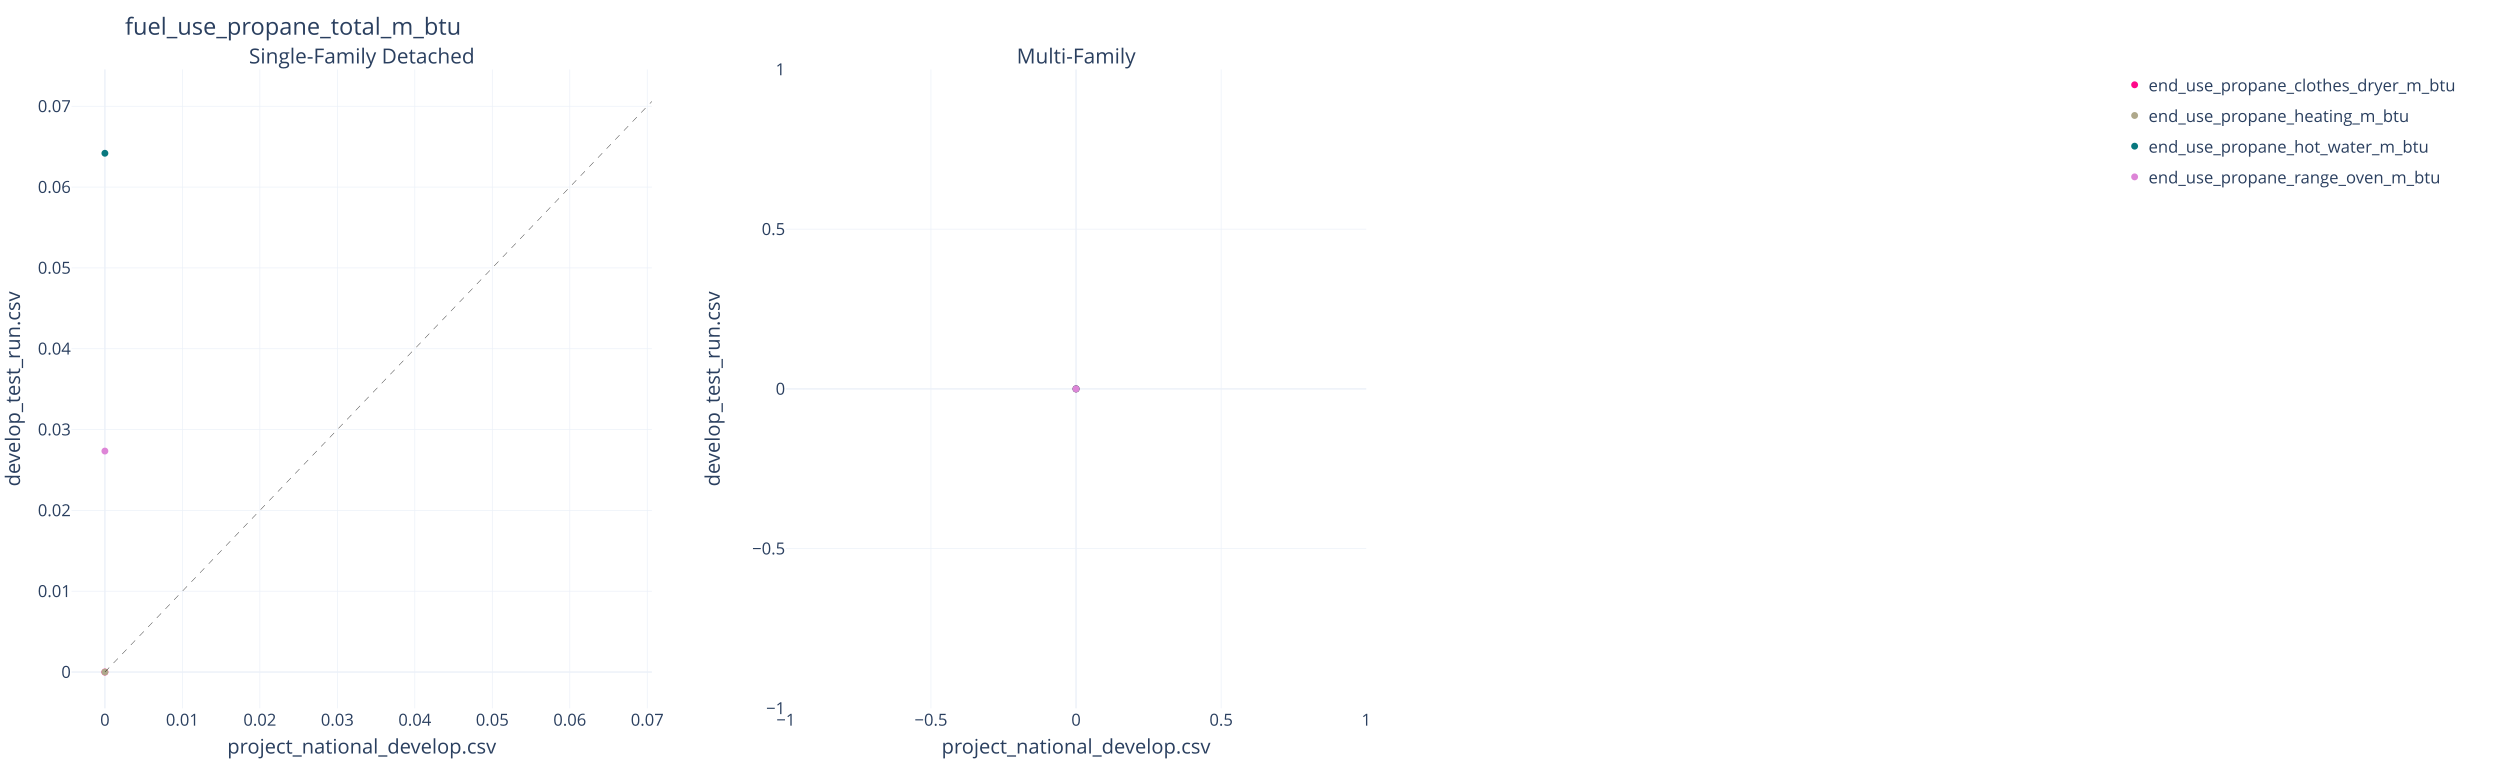
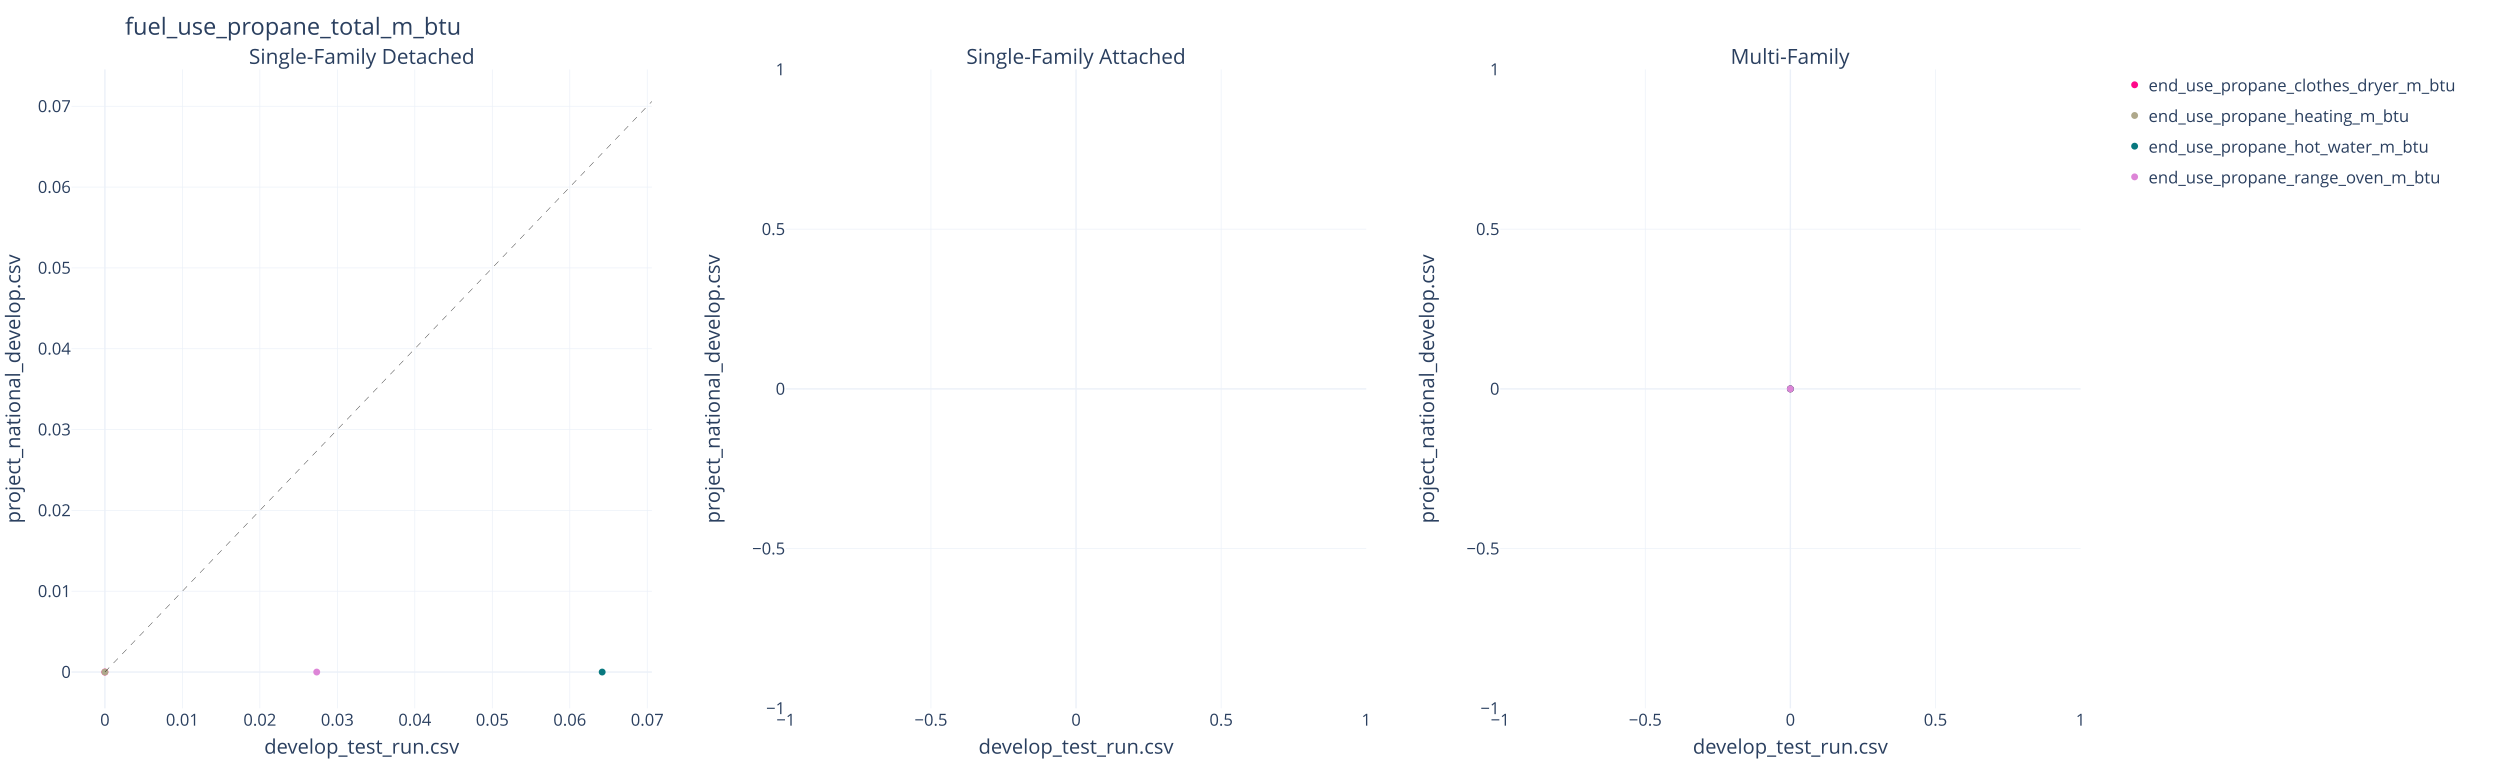
<svg xmlns="http://www.w3.org/2000/svg" class="main-svg" width="3600" height="1100" style="" viewBox="0 0 3600 1100">
  <rect x="0" y="0" width="3600" height="1100" style="fill: rgb(255, 255, 255); fill-opacity: 1;" />
-   <defs id="defs-7f7319">
+   <defs id="defs-4463ce">
    <g class="clips">
-       <clipPath id="clip7f7319xyplot" class="plotclip">
+       <clipPath id="clip4463cexyplot" class="plotclip">
        <rect width="835.756" height="920" />
      </clipPath>
-       <clipPath id="clip7f7319x2y2plot" class="plotclip">
+       <clipPath id="clip4463cex2y2plot" class="plotclip">
        <rect width="835.756" height="920" />
      </clipPath>
-       <clipPath class="axesclip" id="clip7f7319x">
+       <clipPath id="clip4463cex3y3plot" class="plotclip">
+         <rect width="835.756" height="920" />
+       </clipPath>
+       <clipPath class="axesclip" id="clip4463cex">
        <rect x="103" y="0" width="835.756" height="1100" />
      </clipPath>
-       <clipPath class="axesclip" id="clip7f7319y">
+       <clipPath class="axesclip" id="clip4463cey">
        <rect x="0" y="100" width="3600" height="920" />
      </clipPath>
-       <clipPath class="axesclip" id="clip7f7319xy">
+       <clipPath class="axesclip" id="clip4463cexy">
        <rect x="103" y="100" width="835.756" height="920" />
      </clipPath>
-       <clipPath class="axesclip" id="clip7f7319y2">
+       <clipPath class="axesclip" id="clip4463cey2">
        <rect x="0" y="100" width="3600" height="920" />
      </clipPath>
-       <clipPath class="axesclip" id="clip7f7319xy2">
+       <clipPath class="axesclip" id="clip4463cexy2">
        <rect x="103" y="100" width="835.756" height="920" />
      </clipPath>
-       <clipPath class="axesclip" id="clip7f7319x2">
+       <clipPath class="axesclip" id="clip4463cey3">
+         <rect x="0" y="100" width="3600" height="920" />
+       </clipPath>
+       <clipPath class="axesclip" id="clip4463cexy3">
+         <rect x="103" y="100" width="835.756" height="920" />
+       </clipPath>
+       <clipPath class="axesclip" id="clip4463cex2">
        <rect x="1131.622" y="0" width="835.756" height="1100" />
      </clipPath>
-       <clipPath class="axesclip" id="clip7f7319x2y">
+       <clipPath class="axesclip" id="clip4463cex2y">
        <rect x="1131.622" y="100" width="835.756" height="920" />
      </clipPath>
-       <clipPath class="axesclip" id="clip7f7319x2y2">
+       <clipPath class="axesclip" id="clip4463cex2y2">
        <rect x="1131.622" y="100" width="835.756" height="920" />
+       </clipPath>
+       <clipPath class="axesclip" id="clip4463cex2y3">
+         <rect x="1131.622" y="100" width="835.756" height="920" />
+       </clipPath>
+       <clipPath class="axesclip" id="clip4463cex3">
+         <rect x="2160.244" y="0" width="835.756" height="1100" />
+       </clipPath>
+       <clipPath class="axesclip" id="clip4463cex3y">
+         <rect x="2160.244" y="100" width="835.756" height="920" />
+       </clipPath>
+       <clipPath class="axesclip" id="clip4463cex3y2">
+         <rect x="2160.244" y="100" width="835.756" height="920" />
+       </clipPath>
+       <clipPath class="axesclip" id="clip4463cex3y3">
+         <rect x="2160.244" y="100" width="835.756" height="920" />
      </clipPath>
    </g>
    <g class="gradients" />
  </defs>
  <g class="bglayer" />
  <g class="layer-below">
    <g class="imagelayer" />
    <g class="shapelayer" />
  </g>
  <g class="cartesianlayer">
    <g class="subplot xy">
      <g class="layer-subplot">
        <g class="shapelayer" />
        <g class="imagelayer" />
      </g>
      <g class="gridlayer">
        <g class="x">
          <path class="xgrid crisp" transform="translate(262.61,0)" d="M0,100v920" style="stroke: rgb(235, 240, 248); stroke-opacity: 1; stroke-width: 1px;" />
          <path class="xgrid crisp" transform="translate(374.18,0)" d="M0,100v920" style="stroke: rgb(235, 240, 248); stroke-opacity: 1; stroke-width: 1px;" />
          <path class="xgrid crisp" transform="translate(485.76,0)" d="M0,100v920" style="stroke: rgb(235, 240, 248); stroke-opacity: 1; stroke-width: 1px;" />
          <path class="xgrid crisp" transform="translate(597.33,0)" d="M0,100v920" style="stroke: rgb(235, 240, 248); stroke-opacity: 1; stroke-width: 1px;" />
          <path class="xgrid crisp" transform="translate(708.9,0)" d="M0,100v920" style="stroke: rgb(235, 240, 248); stroke-opacity: 1; stroke-width: 1px;" />
          <path class="xgrid crisp" transform="translate(820.48,0)" d="M0,100v920" style="stroke: rgb(235, 240, 248); stroke-opacity: 1; stroke-width: 1px;" />
          <path class="xgrid crisp" transform="translate(932.05,0)" d="M0,100v920" style="stroke: rgb(235, 240, 248); stroke-opacity: 1; stroke-width: 1px;" />
        </g>
        <g class="y">
          <path class="ygrid crisp" transform="translate(0,851.36)" d="M103,0h835.756" style="stroke: rgb(235, 240, 248); stroke-opacity: 1; stroke-width: 1px;" />
          <path class="ygrid crisp" transform="translate(0,734.96)" d="M103,0h835.756" style="stroke: rgb(235, 240, 248); stroke-opacity: 1; stroke-width: 1px;" />
          <path class="ygrid crisp" transform="translate(0,618.57)" d="M103,0h835.756" style="stroke: rgb(235, 240, 248); stroke-opacity: 1; stroke-width: 1px;" />
          <path class="ygrid crisp" transform="translate(0,502.18)" d="M103,0h835.756" style="stroke: rgb(235, 240, 248); stroke-opacity: 1; stroke-width: 1px;" />
          <path class="ygrid crisp" transform="translate(0,385.78)" d="M103,0h835.756" style="stroke: rgb(235, 240, 248); stroke-opacity: 1; stroke-width: 1px;" />
          <path class="ygrid crisp" transform="translate(0,269.39)" d="M103,0h835.756" style="stroke: rgb(235, 240, 248); stroke-opacity: 1; stroke-width: 1px;" />
          <path class="ygrid crisp" transform="translate(0,153)" d="M103,0h835.756" style="stroke: rgb(235, 240, 248); stroke-opacity: 1; stroke-width: 1px;" />
        </g>
      </g>
      <g class="zerolinelayer">
        <path class="xzl zl crisp" transform="translate(151.04,0)" d="M0,100v920" style="stroke: rgb(235, 240, 248); stroke-opacity: 1; stroke-width: 2px;" />
        <path class="yzl zl crisp" transform="translate(0,967.75)" d="M103,0h835.756" style="stroke: rgb(235, 240, 248); stroke-opacity: 1; stroke-width: 2px;" />
      </g>
      <path class="xlines-below" />
      <path class="ylines-below" />
      <g class="overlines-below" />
      <g class="xaxislayer-below" />
      <g class="yaxislayer-below" />
      <g class="overaxes-below" />
-       <g class="plot" transform="translate(103,100)" clip-path="url('#clip7f7319xyplot')">
+       <g class="plot" transform="translate(103,100)" clip-path="url('#clip4463cexyplot')">
        <g class="scatterlayer mlayer">
-           <g class="trace scatter trace7aa1fe" style="stroke-miterlimit: 2; opacity: 1;">
+           <g class="trace scatter traceba00d7" style="stroke-miterlimit: 2; opacity: 1;">
            <g class="fills" />
            <g class="errorbars" />
            <g class="lines" />
            <g class="points">
              <path class="point" transform="translate(48.04,867.75)" d="M5,0A5,5 0 1,1 0,-5A5,5 0 0,1 5,0Z" style="opacity: 1; stroke-width: 0px; fill: rgb(255, 7, 137); fill-opacity: 1;" />
            </g>
            <g class="text" />
          </g>
-           <g class="trace scatter trace9d2202" style="stroke-miterlimit: 2; opacity: 1;">
+           <g class="trace scatter tracefcd43c" style="stroke-miterlimit: 2; opacity: 1;">
            <g class="fills" />
            <g class="errorbars" />
            <g class="lines" />
            <g class="points">
              <path class="point" transform="translate(48.04,867.75)" d="M5,0A5,5 0 1,1 0,-5A5,5 0 0,1 5,0Z" style="opacity: 1; stroke-width: 0px; fill: rgb(175, 168, 139); fill-opacity: 1;" />
            </g>
            <g class="text" />
          </g>
-           <g class="trace scatter trace561b6c" style="stroke-miterlimit: 2; opacity: 1;">
-             <g class="fills" />
-             <g class="errorbars" />
-             <g class="lines" />
-             <g class="points">
-               <path class="point" transform="translate(48.04,120.7)" d="M5,0A5,5 0 1,1 0,-5A5,5 0 0,1 5,0Z" style="opacity: 1; stroke-width: 0px; fill: rgb(8, 120, 127); fill-opacity: 1;" />
-             </g>
-             <g class="text" />
-           </g>
-           <g class="trace scatter traceec2bbd" style="stroke-miterlimit: 2; opacity: 1;">
-             <g class="fills" />
-             <g class="errorbars" />
-             <g class="lines" />
-             <g class="points">
-               <path class="point" transform="translate(48.04,549.53)" d="M5,0A5,5 0 1,1 0,-5A5,5 0 0,1 5,0Z" style="opacity: 1; stroke-width: 0px; fill: rgb(221, 133, 215); fill-opacity: 1;" />
-             </g>
-             <g class="text" />
-           </g>
-           <g class="trace scatter tracef47db6" style="stroke-miterlimit: 2; opacity: 1;">
+           <g class="trace scatter trace61f56a" style="stroke-miterlimit: 2; opacity: 1;">
+             <g class="fills" />
+             <g class="errorbars" />
+             <g class="lines" />
+             <g class="points">
+               <path class="point" transform="translate(764.14,867.75)" d="M5,0A5,5 0 1,1 0,-5A5,5 0 0,1 5,0Z" style="opacity: 1; stroke-width: 0px; fill: rgb(8, 120, 127); fill-opacity: 1;" />
+             </g>
+             <g class="text" />
+           </g>
+           <g class="trace scatter trace7282f2" style="stroke-miterlimit: 2; opacity: 1;">
+             <g class="fills" />
+             <g class="errorbars" />
+             <g class="lines" />
+             <g class="points">
+               <path class="point" transform="translate(353.08,867.75)" d="M5,0A5,5 0 1,1 0,-5A5,5 0 0,1 5,0Z" style="opacity: 1; stroke-width: 0px; fill: rgb(221, 133, 215); fill-opacity: 1;" />
+             </g>
+             <g class="text" />
+           </g>
+           <g class="trace scatter traced10e04" style="stroke-miterlimit: 2; opacity: 1;">
            <g class="fills" />
            <g class="errorbars" />
            <g class="lines">
              <path class="js-line" d="M48.04,867.75L835.76,46" style="vector-effect: non-scaling-stroke; fill: none; stroke: rgb(0, 0, 0); stroke-opacity: 1; stroke-width: 0.5px; opacity: 1; stroke-dasharray: 9px, 9px;" />
            </g>
            <g class="points" />
            <g class="text" />
          </g>
        </g>
      </g>
      <g class="overplot" />
      <path class="xlines-above crisp" style="fill: none;" d="M0,0" />
      <path class="ylines-above crisp" style="fill: none;" d="M0,0" />
      <g class="overlines-above" />
      <g class="xaxislayer-above">
        <g class="xtick">
          <text text-anchor="middle" x="0" y="1045" transform="translate(151.04,0)" style="font-family: 'Open Sans', verdana, arial, sans-serif; font-size: 24px; fill: rgb(42, 63, 95); fill-opacity: 1; white-space: pre;">0</text>
        </g>
        <g class="xtick">
          <text text-anchor="middle" x="0" y="1045" transform="translate(262.61,0)" style="font-family: 'Open Sans', verdana, arial, sans-serif; font-size: 24px; fill: rgb(42, 63, 95); fill-opacity: 1; white-space: pre;">0.01</text>
        </g>
        <g class="xtick">
          <text text-anchor="middle" x="0" y="1045" transform="translate(374.18,0)" style="font-family: 'Open Sans', verdana, arial, sans-serif; font-size: 24px; fill: rgb(42, 63, 95); fill-opacity: 1; white-space: pre;">0.02</text>
        </g>
        <g class="xtick">
          <text text-anchor="middle" x="0" y="1045" transform="translate(485.76,0)" style="font-family: 'Open Sans', verdana, arial, sans-serif; font-size: 24px; fill: rgb(42, 63, 95); fill-opacity: 1; white-space: pre;">0.03</text>
        </g>
        <g class="xtick">
          <text text-anchor="middle" x="0" y="1045" transform="translate(597.33,0)" style="font-family: 'Open Sans', verdana, arial, sans-serif; font-size: 24px; fill: rgb(42, 63, 95); fill-opacity: 1; white-space: pre;">0.04</text>
        </g>
        <g class="xtick">
          <text text-anchor="middle" x="0" y="1045" transform="translate(708.9,0)" style="font-family: 'Open Sans', verdana, arial, sans-serif; font-size: 24px; fill: rgb(42, 63, 95); fill-opacity: 1; white-space: pre;">0.05</text>
        </g>
        <g class="xtick">
          <text text-anchor="middle" x="0" y="1045" transform="translate(820.48,0)" style="font-family: 'Open Sans', verdana, arial, sans-serif; font-size: 24px; fill: rgb(42, 63, 95); fill-opacity: 1; white-space: pre;">0.06</text>
        </g>
        <g class="xtick">
          <text text-anchor="middle" x="0" y="1045" transform="translate(932.05,0)" style="font-family: 'Open Sans', verdana, arial, sans-serif; font-size: 24px; fill: rgb(42, 63, 95); fill-opacity: 1; white-space: pre;">0.07</text>
        </g>
      </g>
      <g class="yaxislayer-above">
        <g class="ytick">
          <text text-anchor="end" x="102" y="8.4" transform="translate(0,967.75)" style="font-family: 'Open Sans', verdana, arial, sans-serif; font-size: 24px; fill: rgb(42, 63, 95); fill-opacity: 1; white-space: pre;">0</text>
        </g>
        <g class="ytick">
          <text text-anchor="end" x="102" y="8.4" transform="translate(0,851.36)" style="font-family: 'Open Sans', verdana, arial, sans-serif; font-size: 24px; fill: rgb(42, 63, 95); fill-opacity: 1; white-space: pre;">0.01</text>
        </g>
        <g class="ytick">
          <text text-anchor="end" x="102" y="8.4" transform="translate(0,734.96)" style="font-family: 'Open Sans', verdana, arial, sans-serif; font-size: 24px; fill: rgb(42, 63, 95); fill-opacity: 1; white-space: pre;">0.02</text>
        </g>
        <g class="ytick">
          <text text-anchor="end" x="102" y="8.4" transform="translate(0,618.57)" style="font-family: 'Open Sans', verdana, arial, sans-serif; font-size: 24px; fill: rgb(42, 63, 95); fill-opacity: 1; white-space: pre;">0.03</text>
        </g>
        <g class="ytick">
          <text text-anchor="end" x="102" y="8.4" transform="translate(0,502.18)" style="font-family: 'Open Sans', verdana, arial, sans-serif; font-size: 24px; fill: rgb(42, 63, 95); fill-opacity: 1; white-space: pre;">0.04</text>
        </g>
        <g class="ytick">
          <text text-anchor="end" x="102" y="8.4" transform="translate(0,385.78)" style="font-family: 'Open Sans', verdana, arial, sans-serif; font-size: 24px; fill: rgb(42, 63, 95); fill-opacity: 1; white-space: pre;">0.05</text>
        </g>
        <g class="ytick">
          <text text-anchor="end" x="102" y="8.4" transform="translate(0,269.39)" style="font-family: 'Open Sans', verdana, arial, sans-serif; font-size: 24px; fill: rgb(42, 63, 95); fill-opacity: 1; white-space: pre;">0.06</text>
        </g>
        <g class="ytick">
          <text text-anchor="end" x="102" y="8.4" transform="translate(0,153)" style="font-family: 'Open Sans', verdana, arial, sans-serif; font-size: 24px; fill: rgb(42, 63, 95); fill-opacity: 1; white-space: pre;">0.07</text>
        </g>
      </g>
      <g class="overaxes-above" />
    </g>
    <g class="subplot x2y2">
      <g class="layer-subplot">
        <g class="shapelayer" />
        <g class="imagelayer" />
      </g>
      <g class="gridlayer">
        <g class="x2">
          <path class="x2grid crisp" transform="translate(1340.562,0)" d="M0,100v920" style="stroke: rgb(235, 240, 248); stroke-opacity: 1; stroke-width: 1px;" />
          <path class="x2grid crisp" transform="translate(1758.442,0)" d="M0,100v920" style="stroke: rgb(235, 240, 248); stroke-opacity: 1; stroke-width: 1px;" />
        </g>
        <g class="y2">
          <path class="y2grid crisp" transform="translate(0,790)" d="M1131.622,0h835.756" style="stroke: rgb(235, 240, 248); stroke-opacity: 1; stroke-width: 1px;" />
          <path class="y2grid crisp" transform="translate(0,330)" d="M1131.622,0h835.756" style="stroke: rgb(235, 240, 248); stroke-opacity: 1; stroke-width: 1px;" />
        </g>
      </g>
      <g class="zerolinelayer">
        <path class="x2zl zl crisp" transform="translate(1549.502,0)" d="M0,100v920" style="stroke: rgb(235, 240, 248); stroke-opacity: 1; stroke-width: 2px;" />
        <path class="y2zl zl crisp" transform="translate(0,560)" d="M1131.622,0h835.756" style="stroke: rgb(235, 240, 248); stroke-opacity: 1; stroke-width: 2px;" />
      </g>
      <path class="xlines-below" />
      <path class="ylines-below" />
      <g class="overlines-below" />
      <g class="xaxislayer-below" />
      <g class="yaxislayer-below" />
      <g class="overaxes-below" />
-       <g class="plot" transform="translate(1131.622,100)" clip-path="url('#clip7f7319x2y2plot')">
+       <g class="plot" transform="translate(1131.622,100)" clip-path="url('#clip4463cex2y2plot')">
        <g class="scatterlayer mlayer">
-           <g class="trace scatter traceb56449" style="stroke-miterlimit: 2; opacity: 1;">
-             <g class="fills" />
-             <g class="errorbars" />
-             <g class="lines" />
-             <g class="points">
-               <path class="point" transform="translate(417.88,460)" d="M5,0A5,5 0 1,1 0,-5A5,5 0 0,1 5,0Z" style="opacity: 1; stroke-width: 0px; fill: rgb(255, 7, 137); fill-opacity: 1;" />
-             </g>
-             <g class="text" />
-           </g>
-           <g class="trace scatter tracec1b051" style="stroke-miterlimit: 2; opacity: 1;">
-             <g class="fills" />
-             <g class="errorbars" />
-             <g class="lines" />
-             <g class="points">
-               <path class="point" transform="translate(417.88,460)" d="M5,0A5,5 0 1,1 0,-5A5,5 0 0,1 5,0Z" style="opacity: 1; stroke-width: 0px; fill: rgb(175, 168, 139); fill-opacity: 1;" />
-             </g>
-             <g class="text" />
-           </g>
-           <g class="trace scatter trace5bd497" style="stroke-miterlimit: 2; opacity: 1;">
-             <g class="fills" />
-             <g class="errorbars" />
-             <g class="lines" />
-             <g class="points">
-               <path class="point" transform="translate(417.88,460)" d="M5,0A5,5 0 1,1 0,-5A5,5 0 0,1 5,0Z" style="opacity: 1; stroke-width: 0px; fill: rgb(8, 120, 127); fill-opacity: 1;" />
-             </g>
-             <g class="text" />
-           </g>
-           <g class="trace scatter trace4ff0d2" style="stroke-miterlimit: 2; opacity: 1;">
-             <g class="fills" />
-             <g class="errorbars" />
-             <g class="lines" />
-             <g class="points">
-               <path class="point" transform="translate(417.88,460)" d="M5,0A5,5 0 1,1 0,-5A5,5 0 0,1 5,0Z" style="opacity: 1; stroke-width: 0px; fill: rgb(221, 133, 215); fill-opacity: 1;" />
-             </g>
-             <g class="text" />
-           </g>
-           <g class="trace scatter trace1b0f3c" style="stroke-miterlimit: 2; opacity: 1;">
+           <g class="trace scatter tracec75e0d" style="stroke-miterlimit: 2; opacity: 1;">
            <g class="fills" />
            <g class="errorbars" />
            <g class="lines" />
            <g class="points" />
            <g class="text" />
          </g>
        </g>
      </g>
      <g class="overplot" />
      <path class="xlines-above crisp" style="fill: none;" d="M0,0" />
      <path class="ylines-above crisp" style="fill: none;" d="M0,0" />
      <g class="overlines-above" />
      <g class="xaxislayer-above">
        <g class="x2tick">
          <text text-anchor="middle" x="0" y="1045" transform="translate(1131.622,0)" style="font-family: 'Open Sans', verdana, arial, sans-serif; font-size: 24px; fill: rgb(42, 63, 95); fill-opacity: 1; white-space: pre;">−1</text>
        </g>
        <g class="x2tick">
          <text text-anchor="middle" x="0" y="1045" transform="translate(1340.562,0)" style="font-family: 'Open Sans', verdana, arial, sans-serif; font-size: 24px; fill: rgb(42, 63, 95); fill-opacity: 1; white-space: pre;">−0.5</text>
        </g>
        <g class="x2tick">
          <text text-anchor="middle" x="0" y="1045" transform="translate(1549.502,0)" style="font-family: 'Open Sans', verdana, arial, sans-serif; font-size: 24px; fill: rgb(42, 63, 95); fill-opacity: 1; white-space: pre;">0</text>
        </g>
        <g class="x2tick">
          <text text-anchor="middle" x="0" y="1045" transform="translate(1758.442,0)" style="font-family: 'Open Sans', verdana, arial, sans-serif; font-size: 24px; fill: rgb(42, 63, 95); fill-opacity: 1; white-space: pre;">0.5</text>
        </g>
        <g class="x2tick">
          <text text-anchor="middle" x="0" y="1045" transform="translate(1967.382,0)" style="font-family: 'Open Sans', verdana, arial, sans-serif; font-size: 24px; fill: rgb(42, 63, 95); fill-opacity: 1; white-space: pre;">1</text>
        </g>
      </g>
      <g class="yaxislayer-above">
        <g class="y2tick">
          <text text-anchor="end" x="1130.622" y="8.4" transform="translate(0,1020)" style="font-family: 'Open Sans', verdana, arial, sans-serif; font-size: 24px; fill: rgb(42, 63, 95); fill-opacity: 1; white-space: pre;">−1</text>
        </g>
        <g class="y2tick">
          <text text-anchor="end" x="1130.622" y="8.4" transform="translate(0,790)" style="font-family: 'Open Sans', verdana, arial, sans-serif; font-size: 24px; fill: rgb(42, 63, 95); fill-opacity: 1; white-space: pre;">−0.5</text>
        </g>
        <g class="y2tick">
          <text text-anchor="end" x="1130.622" y="8.4" transform="translate(0,560)" style="font-family: 'Open Sans', verdana, arial, sans-serif; font-size: 24px; fill: rgb(42, 63, 95); fill-opacity: 1; white-space: pre;">0</text>
        </g>
        <g class="y2tick">
          <text text-anchor="end" x="1130.622" y="8.4" transform="translate(0,330)" style="font-family: 'Open Sans', verdana, arial, sans-serif; font-size: 24px; fill: rgb(42, 63, 95); fill-opacity: 1; white-space: pre;">0.5</text>
        </g>
        <g class="y2tick">
          <text text-anchor="end" x="1130.622" y="8.4" transform="translate(0,100)" style="font-family: 'Open Sans', verdana, arial, sans-serif; font-size: 24px; fill: rgb(42, 63, 95); fill-opacity: 1; white-space: pre;">1</text>
+         </g>
+       </g>
+       <g class="overaxes-above" />
+     </g>
+     <g class="subplot x3y3">
+       <g class="layer-subplot">
+         <g class="shapelayer" />
+         <g class="imagelayer" />
+       </g>
+       <g class="gridlayer">
+         <g class="x3">
+           <path class="x3grid crisp" transform="translate(2369.184,0)" d="M0,100v920" style="stroke: rgb(235, 240, 248); stroke-opacity: 1; stroke-width: 1px;" />
+           <path class="x3grid crisp" transform="translate(2787.064,0)" d="M0,100v920" style="stroke: rgb(235, 240, 248); stroke-opacity: 1; stroke-width: 1px;" />
+         </g>
+         <g class="y3">
+           <path class="y3grid crisp" transform="translate(0,790)" d="M2160.244,0h835.756" style="stroke: rgb(235, 240, 248); stroke-opacity: 1; stroke-width: 1px;" />
+           <path class="y3grid crisp" transform="translate(0,330)" d="M2160.244,0h835.756" style="stroke: rgb(235, 240, 248); stroke-opacity: 1; stroke-width: 1px;" />
+         </g>
+       </g>
+       <g class="zerolinelayer">
+         <path class="x3zl zl crisp" transform="translate(2578.124,0)" d="M0,100v920" style="stroke: rgb(235, 240, 248); stroke-opacity: 1; stroke-width: 2px;" />
+         <path class="y3zl zl crisp" transform="translate(0,560)" d="M2160.244,0h835.756" style="stroke: rgb(235, 240, 248); stroke-opacity: 1; stroke-width: 2px;" />
+       </g>
+       <path class="xlines-below" />
+       <path class="ylines-below" />
+       <g class="overlines-below" />
+       <g class="xaxislayer-below" />
+       <g class="yaxislayer-below" />
+       <g class="overaxes-below" />
+       <g class="plot" transform="translate(2160.244,100)" clip-path="url('#clip4463cex3y3plot')">
+         <g class="scatterlayer mlayer">
+           <g class="trace scatter tracee62a39" style="stroke-miterlimit: 2; opacity: 1;">
+             <g class="fills" />
+             <g class="errorbars" />
+             <g class="lines" />
+             <g class="points">
+               <path class="point" transform="translate(417.88,460)" d="M5,0A5,5 0 1,1 0,-5A5,5 0 0,1 5,0Z" style="opacity: 1; stroke-width: 0px; fill: rgb(255, 7, 137); fill-opacity: 1;" />
+             </g>
+             <g class="text" />
+           </g>
+           <g class="trace scatter traceb12f1f" style="stroke-miterlimit: 2; opacity: 1;">
+             <g class="fills" />
+             <g class="errorbars" />
+             <g class="lines" />
+             <g class="points">
+               <path class="point" transform="translate(417.88,460)" d="M5,0A5,5 0 1,1 0,-5A5,5 0 0,1 5,0Z" style="opacity: 1; stroke-width: 0px; fill: rgb(175, 168, 139); fill-opacity: 1;" />
+             </g>
+             <g class="text" />
+           </g>
+           <g class="trace scatter trace6a515d" style="stroke-miterlimit: 2; opacity: 1;">
+             <g class="fills" />
+             <g class="errorbars" />
+             <g class="lines" />
+             <g class="points">
+               <path class="point" transform="translate(417.88,460)" d="M5,0A5,5 0 1,1 0,-5A5,5 0 0,1 5,0Z" style="opacity: 1; stroke-width: 0px; fill: rgb(8, 120, 127); fill-opacity: 1;" />
+             </g>
+             <g class="text" />
+           </g>
+           <g class="trace scatter tracee6b47a" style="stroke-miterlimit: 2; opacity: 1;">
+             <g class="fills" />
+             <g class="errorbars" />
+             <g class="lines" />
+             <g class="points">
+               <path class="point" transform="translate(417.88,460)" d="M5,0A5,5 0 1,1 0,-5A5,5 0 0,1 5,0Z" style="opacity: 1; stroke-width: 0px; fill: rgb(221, 133, 215); fill-opacity: 1;" />
+             </g>
+             <g class="text" />
+           </g>
+           <g class="trace scatter traceb1bea4" style="stroke-miterlimit: 2; opacity: 1;">
+             <g class="fills" />
+             <g class="errorbars" />
+             <g class="lines" />
+             <g class="points" />
+             <g class="text" />
+           </g>
+         </g>
+       </g>
+       <g class="overplot" />
+       <path class="xlines-above crisp" style="fill: none;" d="M0,0" />
+       <path class="ylines-above crisp" style="fill: none;" d="M0,0" />
+       <g class="overlines-above" />
+       <g class="xaxislayer-above">
+         <g class="x3tick">
+           <text text-anchor="middle" x="0" y="1045" transform="translate(2160.244,0)" style="font-family: 'Open Sans', verdana, arial, sans-serif; font-size: 24px; fill: rgb(42, 63, 95); fill-opacity: 1; white-space: pre;">−1</text>
+         </g>
+         <g class="x3tick">
+           <text text-anchor="middle" x="0" y="1045" transform="translate(2369.184,0)" style="font-family: 'Open Sans', verdana, arial, sans-serif; font-size: 24px; fill: rgb(42, 63, 95); fill-opacity: 1; white-space: pre;">−0.5</text>
+         </g>
+         <g class="x3tick">
+           <text text-anchor="middle" x="0" y="1045" transform="translate(2578.124,0)" style="font-family: 'Open Sans', verdana, arial, sans-serif; font-size: 24px; fill: rgb(42, 63, 95); fill-opacity: 1; white-space: pre;">0</text>
+         </g>
+         <g class="x3tick">
+           <text text-anchor="middle" x="0" y="1045" transform="translate(2787.064,0)" style="font-family: 'Open Sans', verdana, arial, sans-serif; font-size: 24px; fill: rgb(42, 63, 95); fill-opacity: 1; white-space: pre;">0.5</text>
+         </g>
+         <g class="x3tick">
+           <text text-anchor="middle" x="0" y="1045" transform="translate(2996.004,0)" style="font-family: 'Open Sans', verdana, arial, sans-serif; font-size: 24px; fill: rgb(42, 63, 95); fill-opacity: 1; white-space: pre;">1</text>
+         </g>
+       </g>
+       <g class="yaxislayer-above">
+         <g class="y3tick">
+           <text text-anchor="end" x="2159.244" y="8.4" transform="translate(0,1020)" style="font-family: 'Open Sans', verdana, arial, sans-serif; font-size: 24px; fill: rgb(42, 63, 95); fill-opacity: 1; white-space: pre;">−1</text>
+         </g>
+         <g class="y3tick">
+           <text text-anchor="end" x="2159.244" y="8.4" transform="translate(0,790)" style="font-family: 'Open Sans', verdana, arial, sans-serif; font-size: 24px; fill: rgb(42, 63, 95); fill-opacity: 1; white-space: pre;">−0.5</text>
+         </g>
+         <g class="y3tick">
+           <text text-anchor="end" x="2159.244" y="8.4" transform="translate(0,560)" style="font-family: 'Open Sans', verdana, arial, sans-serif; font-size: 24px; fill: rgb(42, 63, 95); fill-opacity: 1; white-space: pre;">0</text>
+         </g>
+         <g class="y3tick">
+           <text text-anchor="end" x="2159.244" y="8.4" transform="translate(0,330)" style="font-family: 'Open Sans', verdana, arial, sans-serif; font-size: 24px; fill: rgb(42, 63, 95); fill-opacity: 1; white-space: pre;">0.5</text>
+         </g>
+         <g class="y3tick">
+           <text text-anchor="end" x="2159.244" y="8.4" transform="translate(0,100)" style="font-family: 'Open Sans', verdana, arial, sans-serif; font-size: 24px; fill: rgb(42, 63, 95); fill-opacity: 1; white-space: pre;">1</text>
        </g>
      </g>
      <g class="overaxes-above" />
    </g>
  </g>
  <g class="polarlayer" />
  <g class="ternarylayer" />
  <g class="geolayer" />
  <g class="funnelarealayer" />
  <g class="pielayer" />
  <g class="treemaplayer" />
  <g class="sunburstlayer" />
  <g class="glimages" />
-   <defs id="topdefs-7f7319">
+   <defs id="topdefs-4463ce">
    <g class="clips" />
-     <clipPath id="legend7f7319">
+     <clipPath id="legend4463ce">
      <rect width="534" height="177" x="0" y="0" />
    </clipPath>
  </defs>
  <g class="layer-above">
    <g class="imagelayer" />
    <g class="shapelayer" />
  </g>
  <g class="infolayer">
    <g class="legend" pointer-events="all" transform="translate(3053.86,100)">
      <rect class="bg" shape-rendering="crispEdges" style="stroke: rgb(68, 68, 68); stroke-opacity: 1; fill: rgb(255, 255, 255); fill-opacity: 1; stroke-width: 0px;" width="534" height="177" x="0" y="0" />
-       <g class="scrollbox" transform="" clip-path="url('#legend7f7319')">
+       <g class="scrollbox" transform="" clip-path="url('#legend4463ce')">
        <g class="groups" transform="">
          <g class="traces" style="opacity: 1;" transform="translate(0,22.1)">
            <text class="legendtext" text-anchor="start" x="40" y="9.36" style="font-family: 'Open Sans', verdana, arial, sans-serif; font-size: 24px; fill: rgb(42, 63, 95); fill-opacity: 1; white-space: pre;">end_use_propane_clothes_dryer_m_btu</text>
            <g class="layers" style="opacity: 1;">
              <g class="legendfill" />
              <g class="legendlines" />
              <g class="legendsymbols">
                <g class="legendpoints">
                  <path class="scatterpts" transform="translate(20,0)" d="M5,0A5,5 0 1,1 0,-5A5,5 0 0,1 5,0Z" style="opacity: 1; stroke-width: 0px; fill: rgb(255, 7, 137); fill-opacity: 1;" />
                </g>
              </g>
            </g>
            <rect class="legendtoggle" x="0" y="-17.1" width="528.359" height="34.2" style="fill: rgb(0, 0, 0); fill-opacity: 0;" />
          </g>
        </g>
        <g class="groups" transform="translate(0,10)">
          <g class="traces" style="opacity: 1;" transform="translate(0,56.3)">
            <text class="legendtext" text-anchor="start" x="40" y="9.36" style="font-family: 'Open Sans', verdana, arial, sans-serif; font-size: 24px; fill: rgb(42, 63, 95); fill-opacity: 1; white-space: pre;">end_use_propane_heating_m_btu</text>
            <g class="layers" style="opacity: 1;">
              <g class="legendfill" />
              <g class="legendlines" />
              <g class="legendsymbols">
                <g class="legendpoints">
                  <path class="scatterpts" transform="translate(20,0)" d="M5,0A5,5 0 1,1 0,-5A5,5 0 0,1 5,0Z" style="opacity: 1; stroke-width: 0px; fill: rgb(175, 168, 139); fill-opacity: 1;" />
                </g>
              </g>
            </g>
            <rect class="legendtoggle" x="0" y="-17.1" width="528.359" height="34.2" style="fill: rgb(0, 0, 0); fill-opacity: 0;" />
          </g>
        </g>
        <g class="groups" transform="translate(0,20)">
          <g class="traces" style="opacity: 1;" transform="translate(0,90.5)">
            <text class="legendtext" text-anchor="start" x="40" y="9.36" style="font-family: 'Open Sans', verdana, arial, sans-serif; font-size: 24px; fill: rgb(42, 63, 95); fill-opacity: 1; white-space: pre;">end_use_propane_hot_water_m_btu</text>
            <g class="layers" style="opacity: 1;">
              <g class="legendfill" />
              <g class="legendlines" />
              <g class="legendsymbols">
                <g class="legendpoints">
                  <path class="scatterpts" transform="translate(20,0)" d="M5,0A5,5 0 1,1 0,-5A5,5 0 0,1 5,0Z" style="opacity: 1; stroke-width: 0px; fill: rgb(8, 120, 127); fill-opacity: 1;" />
                </g>
              </g>
            </g>
            <rect class="legendtoggle" x="0" y="-17.1" width="528.359" height="34.2" style="fill: rgb(0, 0, 0); fill-opacity: 0;" />
          </g>
        </g>
        <g class="groups" transform="translate(0,30)">
          <g class="traces" style="opacity: 1;" transform="translate(0,124.7)">
            <text class="legendtext" text-anchor="start" x="40" y="9.36" style="font-family: 'Open Sans', verdana, arial, sans-serif; font-size: 24px; fill: rgb(42, 63, 95); fill-opacity: 1; white-space: pre;">end_use_propane_range_oven_m_btu</text>
            <g class="layers" style="opacity: 1;">
              <g class="legendfill" />
              <g class="legendlines" />
              <g class="legendsymbols">
                <g class="legendpoints">
                  <path class="scatterpts" transform="translate(20,0)" d="M5,0A5,5 0 1,1 0,-5A5,5 0 0,1 5,0Z" style="opacity: 1; stroke-width: 0px; fill: rgb(221, 133, 215); fill-opacity: 1;" />
                </g>
              </g>
            </g>
            <rect class="legendtoggle" x="0" y="-17.1" width="528.359" height="34.2" style="fill: rgb(0, 0, 0); fill-opacity: 0;" />
          </g>
        </g>
      </g>
      <rect class="scrollbar" rx="20" ry="3" width="0" height="0" style="fill: rgb(128, 139, 164); fill-opacity: 1;" x="0" y="0" />
    </g>
    <g class="g-gtitle">
      <text class="gtitle" x="180" y="50" text-anchor="start" dy="0em" style="font-family: 'Open Sans', verdana, arial, sans-serif; font-size: 34px; fill: rgb(42, 63, 95); opacity: 1; font-weight: normal; white-space: pre;">fuel_use_propane_total_m_btu</text>
    </g>
    <g class="g-xtitle">
-       <text class="xtitle" x="520.878" y="1085.112" text-anchor="middle" style="font-family: 'Open Sans', verdana, arial, sans-serif; font-size: 29px; fill: rgb(42, 63, 95); opacity: 1; font-weight: normal; white-space: pre;">project_national_develop.csv</text>
+       <text class="xtitle" x="520.878" y="1085.3" text-anchor="middle" style="font-family: 'Open Sans', verdana, arial, sans-serif; font-size: 29px; fill: rgb(42, 63, 95); opacity: 1; font-weight: normal; white-space: pre;">develop_test_run.csv</text>
    </g>
    <g class="g-x2title">
-       <text class="x2title" x="1549.5" y="1085.112" text-anchor="middle" style="font-family: 'Open Sans', verdana, arial, sans-serif; font-size: 29px; fill: rgb(42, 63, 95); opacity: 1; font-weight: normal; white-space: pre;">project_national_develop.csv</text>
-     </g>
-     <g class="g-ytitle" transform="translate(16.62793,0)">
-       <text class="ytitle" transform="rotate(-90,12.18438,560)" x="12.184" y="560" text-anchor="middle" style="font-family: 'Open Sans', verdana, arial, sans-serif; font-size: 29px; fill: rgb(42, 63, 95); opacity: 1; font-weight: normal; white-space: pre;">develop_test_run.csv</text>
+       <text class="x2title" x="1549.5" y="1085.3" text-anchor="middle" style="font-family: 'Open Sans', verdana, arial, sans-serif; font-size: 29px; fill: rgb(42, 63, 95); opacity: 1; font-weight: normal; white-space: pre;">develop_test_run.csv</text>
+     </g>
+     <g class="g-x3title">
+       <text class="x3title" x="2578.122" y="1085.3" text-anchor="middle" style="font-family: 'Open Sans', verdana, arial, sans-serif; font-size: 29px; fill: rgb(42, 63, 95); opacity: 1; font-weight: normal; white-space: pre;">develop_test_run.csv</text>
+     </g>
+     <g class="g-ytitle" transform="translate(16.81543,0)">
+       <text class="ytitle" transform="rotate(-90,12.18438,560)" x="12.184" y="560" text-anchor="middle" style="font-family: 'Open Sans', verdana, arial, sans-serif; font-size: 29px; fill: rgb(42, 63, 95); opacity: 1; font-weight: normal; white-space: pre;">project_national_develop.csv</text>
    </g>
    <g class="g-y2title">
-       <text class="y2title" transform="rotate(-90,1036.434,560)" x="1036.434" y="560" text-anchor="middle" style="font-family: 'Open Sans', verdana, arial, sans-serif; font-size: 29px; fill: rgb(42, 63, 95); opacity: 1; font-weight: normal; white-space: pre;">develop_test_run.csv</text>
+       <text class="y2title" transform="rotate(-90,1036.434,560)" x="1036.434" y="560" text-anchor="middle" style="font-family: 'Open Sans', verdana, arial, sans-serif; font-size: 29px; fill: rgb(42, 63, 95); opacity: 1; font-weight: normal; white-space: pre;">project_national_develop.csv</text>
+     </g>
+     <g class="g-y3title">
+       <text class="y3title" transform="rotate(-90,2065.044,560)" x="2065.044" y="560" text-anchor="middle" style="font-family: 'Open Sans', verdana, arial, sans-serif; font-size: 29px; fill: rgb(42, 63, 95); opacity: 1; font-weight: normal; white-space: pre;">project_national_develop.csv</text>
    </g>
    <g class="annotation" data-index="0" style="opacity: 1;">
-       <g class="annotation-text-g" transform="rotate(0,520.8778,79.5)">
-         <g class="cursor-pointer" transform="translate(341,59)">
-           <rect class="bg" x="0.5" y="0.5" width="359" height="40" style="stroke-width: 1px; stroke: rgb(0, 0, 0); stroke-opacity: 0; fill: rgb(0, 0, 0); fill-opacity: 0;" />
-           <text class="annotation-text" text-anchor="middle" x="179.953" y="32.406" style="font-family: 'Open Sans', verdana, arial, sans-serif; font-size: 30px; fill: rgb(42, 63, 95); fill-opacity: 1; white-space: pre;">Single-Family Detached</text>
+       <g class="annotation-text-g" transform="rotate(0,520.8778,80)">
+         <g class="cursor-pointer" transform="translate(341,60)">
+           <rect class="bg" x="0.5" y="0.5" width="359" height="39" style="stroke-width: 1px; stroke: rgb(0, 0, 0); stroke-opacity: 0; fill: rgb(0, 0, 0); fill-opacity: 0;" />
+           <text class="annotation-text" text-anchor="middle" x="179.953" y="32" style="font-family: 'Open Sans', verdana, arial, sans-serif; font-size: 30px; fill: rgb(42, 63, 95); fill-opacity: 1; white-space: pre;">Single-Family Detached</text>
        </g>
      </g>
    </g>
    <g class="annotation" data-index="1" style="opacity: 1;">
-       <g class="annotation-text-g" transform="rotate(0,1549.5,79.5)">
-         <g class="cursor-pointer" transform="translate(1456,59)">
-           <rect class="bg" x="0.5" y="0.5" width="186" height="40" style="stroke-width: 1px; stroke: rgb(0, 0, 0); stroke-opacity: 0; fill: rgb(0, 0, 0); fill-opacity: 0;" />
-           <text class="annotation-text" text-anchor="middle" x="93.688" y="32.406" style="font-family: 'Open Sans', verdana, arial, sans-serif; font-size: 30px; fill: rgb(42, 63, 95); fill-opacity: 1; white-space: pre;">Multi-Family</text>
+       <g class="annotation-text-g" transform="rotate(0,1549.5,80)">
+         <g class="cursor-pointer" transform="translate(1374,60)">
+           <rect class="bg" x="0.5" y="0.5" width="350" height="39" style="stroke-width: 1px; stroke: rgb(0, 0, 0); stroke-opacity: 0; fill: rgb(0, 0, 0); fill-opacity: 0;" />
+           <text class="annotation-text" text-anchor="middle" x="175.469" y="32" style="font-family: 'Open Sans', verdana, arial, sans-serif; font-size: 30px; fill: rgb(42, 63, 95); fill-opacity: 1; white-space: pre;">Single-Family Attached</text>
+         </g>
+       </g>
+     </g>
+     <g class="annotation" data-index="2" style="opacity: 1;">
+       <g class="annotation-text-g" transform="rotate(0,2578.122,80)">
+         <g class="cursor-pointer" transform="translate(2484,60)">
+           <rect class="bg" x="0.5" y="0.5" width="187" height="39" style="stroke-width: 1px; stroke: rgb(0, 0, 0); stroke-opacity: 0; fill: rgb(0, 0, 0); fill-opacity: 0;" />
+           <text class="annotation-text" text-anchor="middle" x="93.688" y="32" style="font-family: 'Open Sans', verdana, arial, sans-serif; font-size: 30px; fill: rgb(42, 63, 95); fill-opacity: 1; white-space: pre;">Multi-Family</text>
        </g>
      </g>
    </g>
  </g>
</svg>
